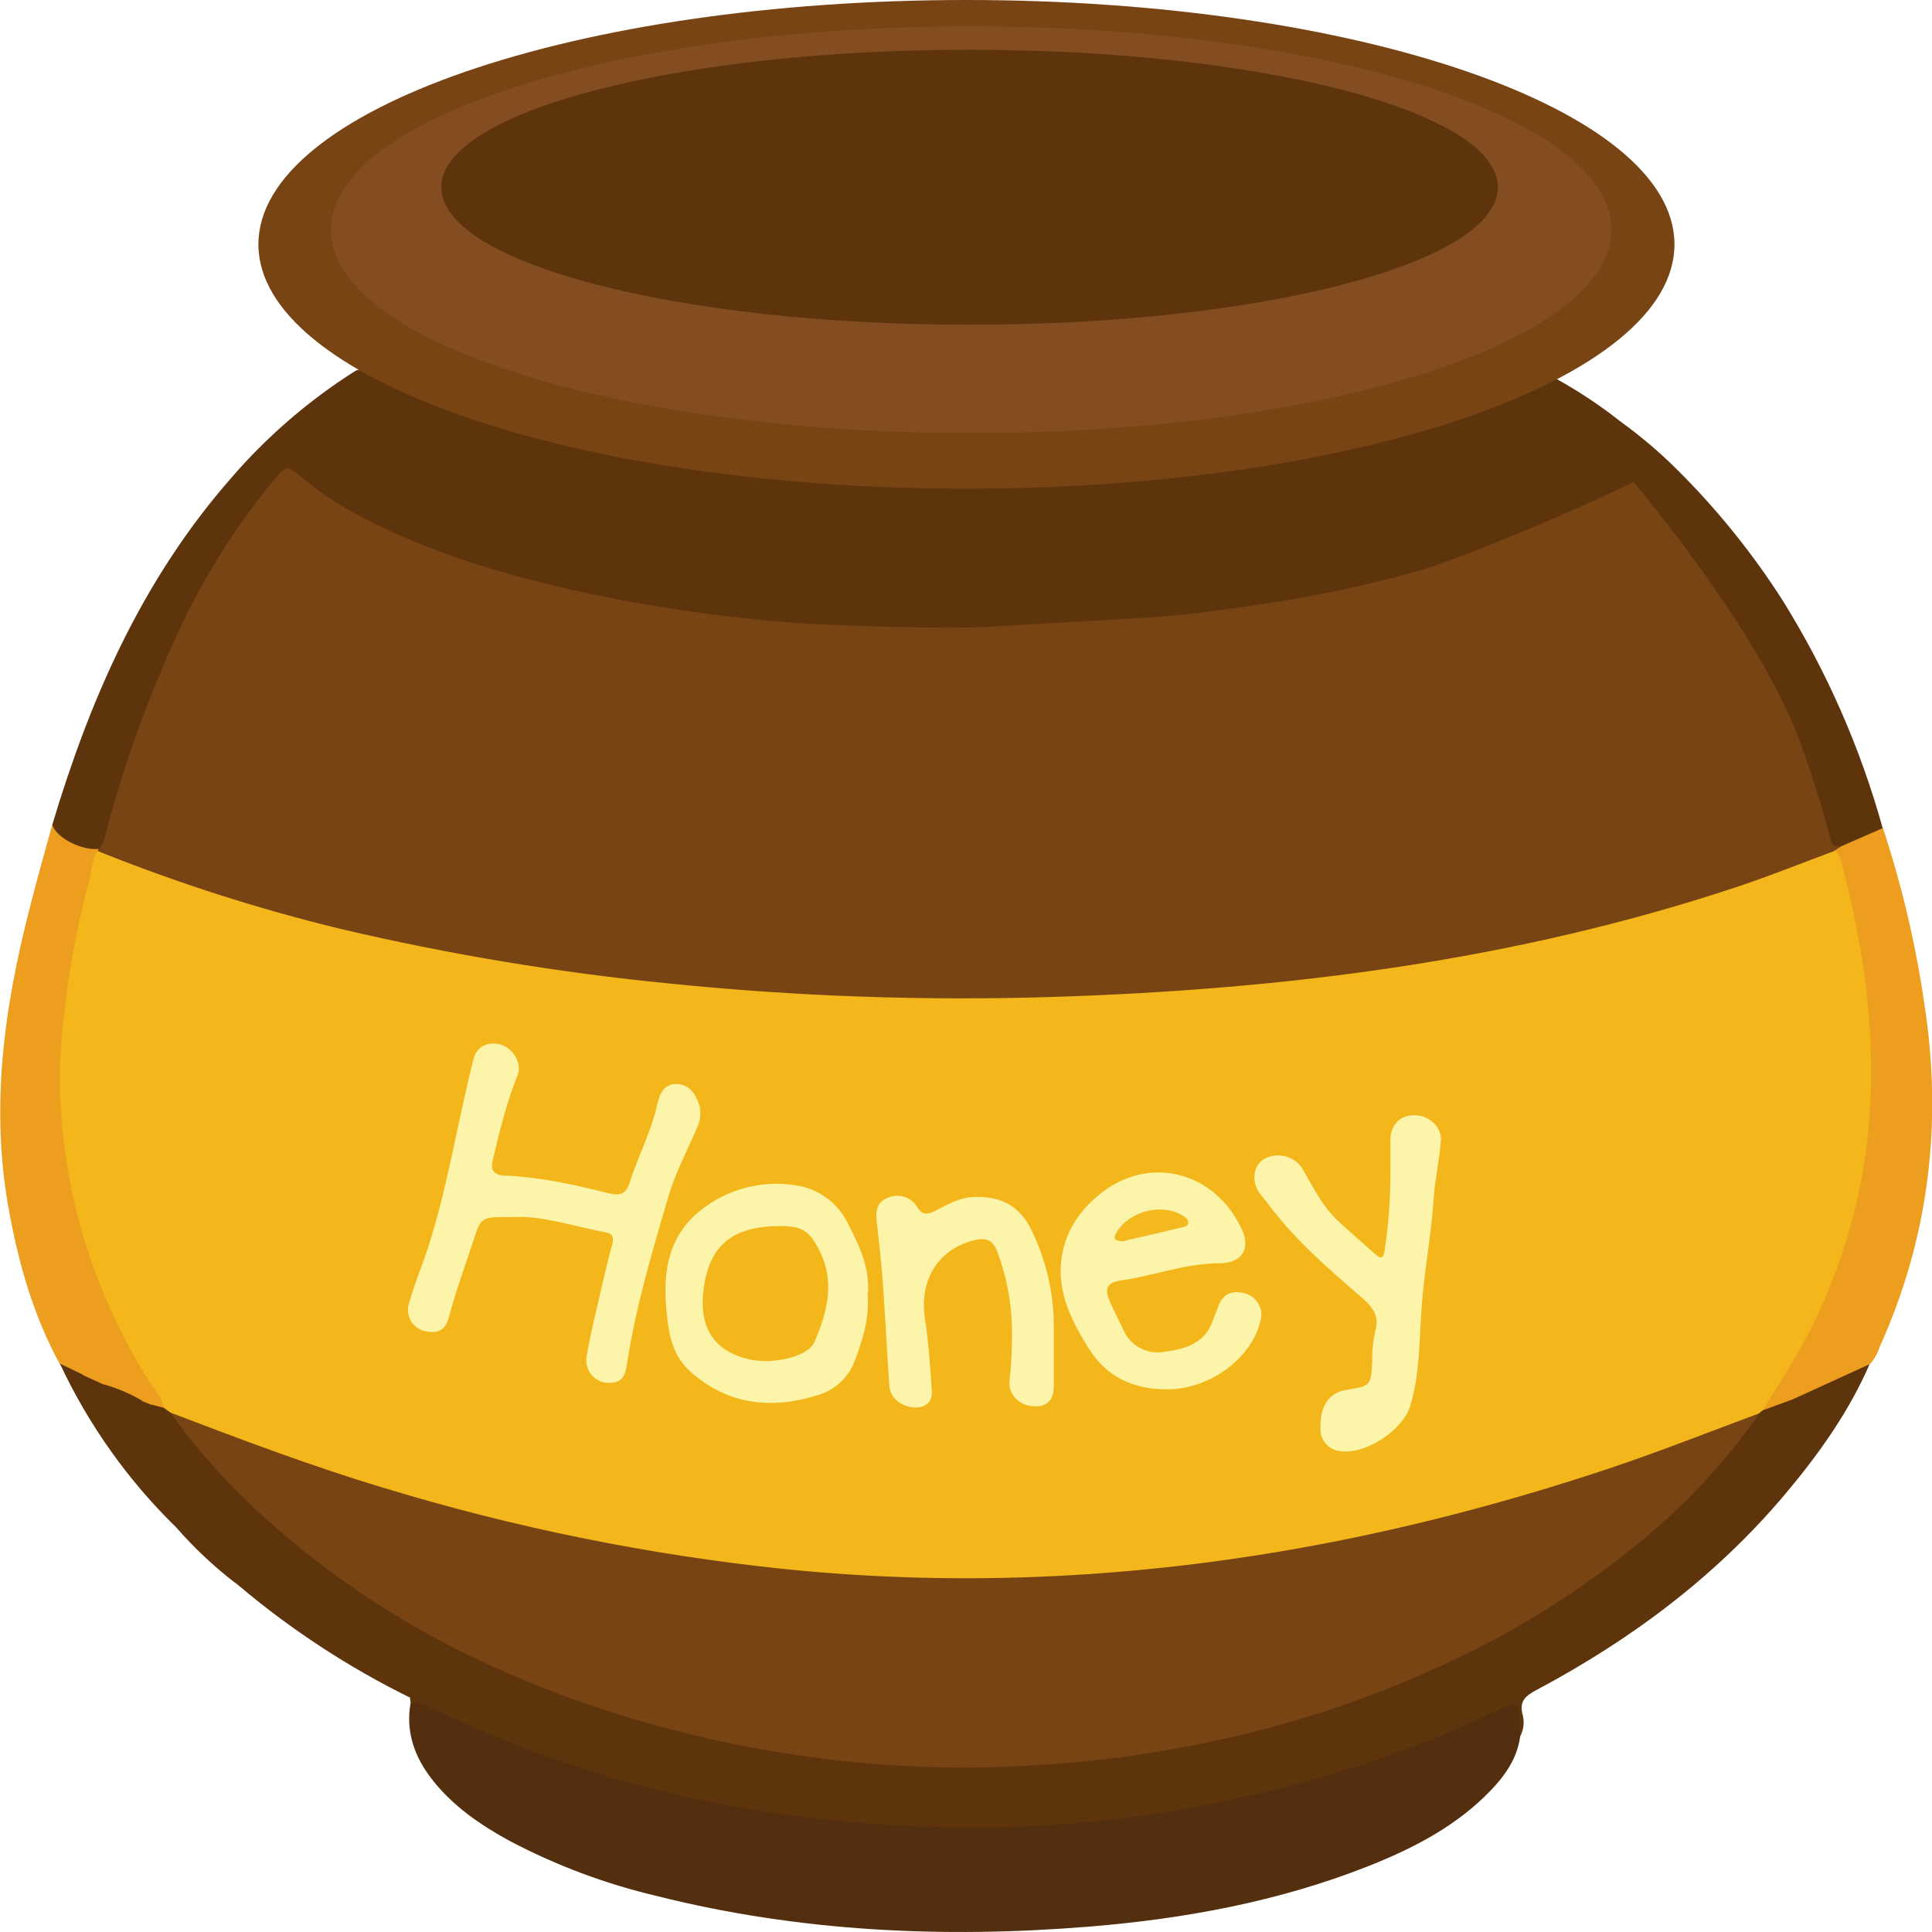
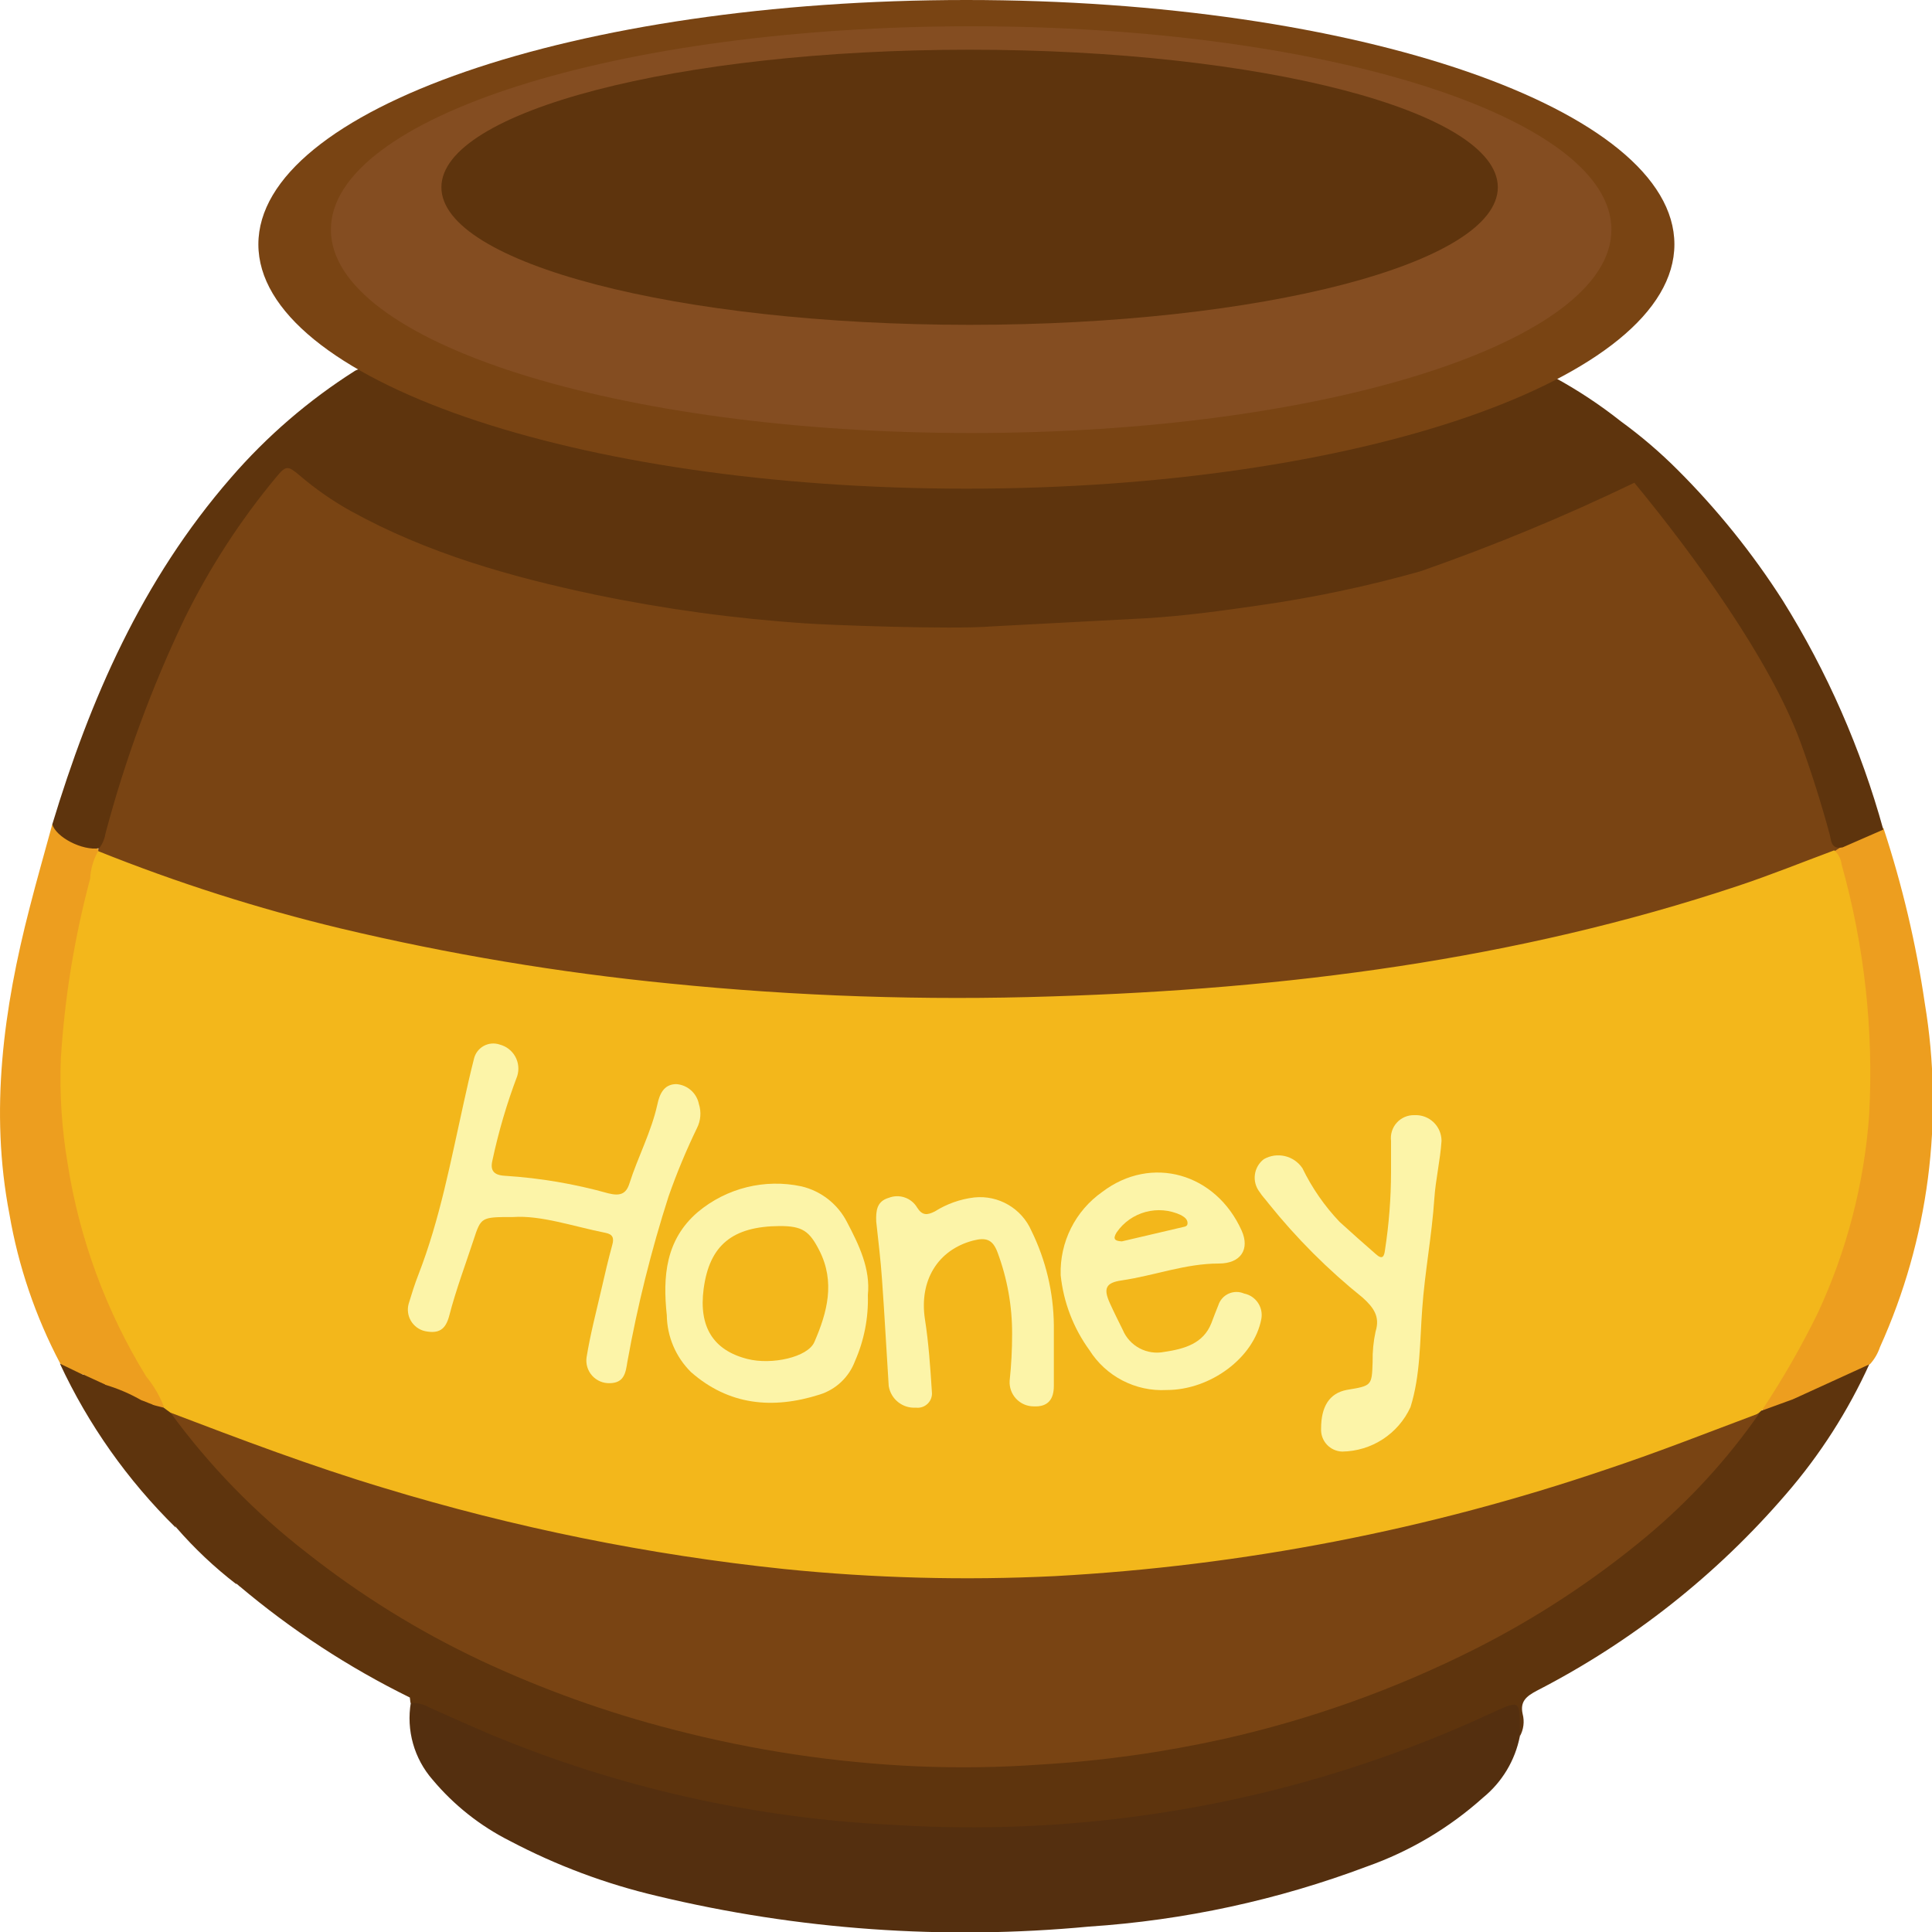
- <svg xmlns="http://www.w3.org/2000/svg" viewBox="0 0 400 400">
+ <svg xmlns="http://www.w3.org/2000/svg" viewBox="0 0 150 150">
  <defs>
-     <style>.cls-1{fill:#542f0f;}.cls-2{fill:#5e340d;}.cls-3{fill:#ed9e1f;}.cls-4{fill:#794413;}.cls-5{fill:#f3b71b;}.cls-6{fill:#fcf4a8;}.cls-7{fill:#f3b91e;}.cls-8{fill:#844d21;}</style>
+     <style>.cls-1{fill:#542f0f;}.cls-2{fill:#5e340d;}.cls-3{fill:#ed9e1f;}.cls-4{fill:#794413;}.cls-5{fill:#f3b71b;}.cls-6{fill:#fcf4a8;}.cls-7{fill:#844d21;}</style>
  </defs>
  <g id="Layer_2" data-name="Layer 2">
    <g id="Layer_1-2" data-name="Layer 1">
-       <path class="cls-1" d="M314.74,359.49c-.69,5.18-3.87,9.12-7.61,12.7-6.78,6.49-15.16,10.75-24,14.24-18.4,7.25-37.77,10.83-57.56,12.45-30.23,2.47-60.18,1.06-89.62-6.34a128.35,128.35,0,0,1-30.44-11.4c-6.14-3.35-11.78-7.26-16-12.66-3.74-4.76-5.56-10-4.5-15.93,1.89-1.34,3.55-.21,5.14.53A264.56,264.56,0,0,0,117,363.91a268.24,268.24,0,0,0,55.15,11.95,251.15,251.15,0,0,0,43,1A247.85,247.85,0,0,0,305.82,355a53.89,53.89,0,0,1,6.18-2.72c2-.64,3.2-.18,3,2.06C314.83,356.07,315.22,357.79,314.74,359.49Z" />
-       <path class="cls-2" d="M314.74,359.49c0-.51-.07-1-.07-1.52-.09-6-.11-6-6-3.23-21.93,10.37-45.17,16.94-69.36,20.75a256.89,256.89,0,0,1-54.49,2.33c-28.83-1.61-56.73-7.54-83.16-18.71-4.25-1.79-8.45-3.68-12.65-5.58a7.56,7.56,0,0,0-4-1l-.14-1.11a9.56,9.56,0,0,0-4-3.69A258.32,258.32,0,0,1,55.4,331.58c-1.85-1.34-3.18-3.29-5.88-3.23l-.61-.5c-2.22-5.64-6.47-9.41-12.42-11.61l0,0c-.64-2.9-2.89-4.95-4.79-7.06-4.88-5.44-8.68-11.56-13-17.37-1.53-2.06-3.14-4.52-2-7.39,1.9-.19,3.29.92,4.83,1.64,2.13,2.17,4.4,4.07,7.93,3.62a4.88,4.88,0,0,1,2.23.87c3.82,4.39,7.11,9.15,11,13.51,13.37,15,29.46,27.06,47.62,36.72,25.82,13.73,53.67,21.74,83.2,24.93a219.29,219.29,0,0,0,27.92,1.65c31.18-.63,61.27-6,89.88-17.93a195.08,195.08,0,0,0,44.71-25.79,134,134,0,0,0,27.77-28.31c1.91-2.7,5.27-3.5,7.05-6.06,4.52-2.87,9.61-4.74,14.48-7a1.59,1.59,0,0,1,1.79.1c-4.25,9.81-10.44,18.55-17.4,26.84-14.16,16.86-31.68,30.1-51.59,40.68-2.21,1.18-3.53,2.25-2.94,4.86A6.24,6.24,0,0,1,314.74,359.49Z" />
-       <path class="cls-3" d="M387.19,282.39l-15.74,7.2a13.53,13.53,0,0,1-4.55,2.49c-.82.2-1.61.55-2.18-.38-.12-1.65,1-2.84,1.85-4.1A115.71,115.71,0,0,0,386,231.43a129,129,0,0,0-2.1-36.12c-1.31-6.23-2.49-12.48-4.2-18.64-.1-.95.51-1.51,1.26-2,3-1,5.37-3.47,8.89-3.21a214.72,214.72,0,0,1,8.55,36.27c3.81,24.49,1.09,48.28-9.26,71.2A9.83,9.83,0,0,1,387.19,282.39Z" />
-       <path class="cls-3" d="M10.82,170.73c2.28,3.05,6.12,3.59,9.4,5a1.42,1.42,0,0,1,.35,1c-1.63,8.84-4.08,17.53-5.44,26.41-4.53,29.53.72,57.33,17.09,83.17,1,1.51,2.53,2.87,2,4.93-1.16,1.19-1.94-.05-2.86-.39l-1.82-.72c-3.12-.22-5.52-1.88-8-3.45l-4.42-2a5.76,5.76,0,0,1-4.75-2.29C7,272.55,4,262.1,2,251.37c-4.12-21.45-1.24-42.52,4.17-63.43C7.61,182.19,9.25,176.47,10.82,170.73Z" />
-       <path class="cls-2" d="M49.52,328.35c2.21-1.1,3.65-.51,5.19,1.36,2.6,3.16,6.46,5.06,9.94,7.21,6.08,3.77,11.72,8.18,18.48,10.95,1.67.69,1.87,2.08,1.69,3.57A174.17,174.17,0,0,1,49.52,328.35Z" />
-       <path class="cls-2" d="M12.4,282.32l4.75,2.29a10.86,10.86,0,0,0,2,6.51c4.62,6.59,9.38,13.11,14.55,19.32,1.56,1.88,3.41,3.21,2.81,5.82A116,116,0,0,1,12.4,282.32Z" />
-       <path class="cls-2" d="M36.49,316.24a6.76,6.76,0,0,1,6,2.15c1.45,1.49,3,2.88,4.57,4.25a5.48,5.48,0,0,1,1.8,5.21A85.53,85.53,0,0,1,36.49,316.24Z" />
-       <path class="cls-2" d="M31.35,290.8l2.56.67a2.41,2.41,0,0,1,2.2,1,157.47,157.47,0,0,0,18.12,20.22A178.24,178.24,0,0,0,92.11,339.2c23.66,12.45,49.13,19.95,75.93,23.71a227.22,227.22,0,0,0,42.58,2c31.44-1.55,61.44-8.5,89.56-21.8A175.25,175.25,0,0,0,348.43,310a182,182,0,0,0,15.1-17.44,2.42,2.42,0,0,1,1.4-.56l6.52-2.38c-.38.61-.6,1.55-1.16,1.78-6.4,2.67-8.49,8.87-12.61,13.36a178.63,178.63,0,0,1-24.08,21.95,184,184,0,0,1-36.27,21.17,230.52,230.52,0,0,1-56.12,16.8c-10.34,1.7-20.77,2.43-31.23,3.23a185.67,185.67,0,0,1-26.28-.33,238.14,238.14,0,0,1-48.39-8.17,224.5,224.5,0,0,1-40-15.07A191.7,191.7,0,0,1,62.73,323.9a155.38,155.38,0,0,1-27.11-27.07C34.09,294.89,32.76,292.81,31.35,290.8Z" />
-       <path class="cls-2" d="M21.57,286.63a34.8,34.8,0,0,1,8,3.45C26.64,291,23.44,289.61,21.57,286.63Z" />
-       <path class="cls-4" d="M228.63,128.06c5-1.06,10.1-1.12,15.15-1.68,26-2.88,51.44-7.65,75.26-18.24,1.1-.49,2.83-.91,3.48-1.52,17.69-9.76,15-12.11,21.46-4.92,17.89,20.58,28.34,44.41,35.36,69.74.36,1.31-.11,3.19,2,3.71l-1.58,1c-.7,1.48-2.31,1.77-3.66,2.32a355.67,355.67,0,0,1-61.48,18.1,546,546,0,0,1-63.48,9,594.13,594.13,0,0,1-69.71,1.84c-37.25-1.14-74.13-5.26-110.29-13.95A324.79,324.79,0,0,1,24,178.56c-1.37-.56-2.93-.9-3.66-2.33a4.37,4.37,0,0,1-.09-.5,233.86,233.86,0,0,1,12-36.62A157.71,157.71,0,0,1,55.43,99.43c3.73-4.62,3.56-4.57,8.2-.74,6.64,5.48,14.37,9.38,22.45,12.66,18.48,7.52,38,11.7,57.84,14.51a249.05,249.05,0,0,0,27.72,2.65c2.57.07,5.14.66,7.76.51C193.47,129.75,210.51,129.14,228.63,128.06Z" />
-       <path class="cls-2" d="M369.09,124.33a158.23,158.23,0,0,0-21.76-27,97,97,0,0,0-11.75-10,98.21,98.21,0,0,0-13.71-9.09C299.69,85,213,90.17,141,95.71a24,24,0,0,0-3.14-.78c-21-3.33-41.41-8.2-60.37-17.51-1.2-.59-2.47-1.41-4-.58A115.56,115.56,0,0,0,47.83,99c-18.52,21.15-29.22,45.8-37,71.73.77,2.73,6.18,5.49,9.7,5a6.85,6.85,0,0,0,1.32-3.06A253.41,253.41,0,0,1,38.25,128,147.45,147.45,0,0,1,57.18,98.81c2-2.46,2.4-2.41,4.84-.35a64.64,64.64,0,0,0,10.69,7.41c15.7,8.65,32.89,13.57,50.55,17.3a321.18,321.18,0,0,0,43.48,5.94c3.8.26,30,1.31,38.7.61l31.79-1.83c7.86-.48,15.64-1.55,23.39-2.71A255.85,255.85,0,0,0,294,118.1c8.84-2.57,33-12.77,44.23-18.31,12.26,14.82,28.14,36.67,34.4,53.69,2.32,6.3,4.32,12.68,6.07,19.14.32,1.17.2,3.13,2.66,2.53l8.43-3.69A180.52,180.52,0,0,0,369.09,124.33Z" />
-       <path class="cls-5" d="M20.31,176.23a366.37,366.37,0,0,0,50.17,16.08,519.14,519.14,0,0,0,68.24,11.33,599,599,0,0,0,79.12,2.77c48.44-1.52,96.1-7.56,142-22.86,6.74-2.25,13.33-4.91,20-7.38,1.05.73,1.23,1.8,1.53,2.89,4.52,17.06,6.92,34.36,5.72,51.92a117.36,117.36,0,0,1-10.67,41c-3.19,7-7.4,13.41-11.45,19.94l-.65.63a26,26,0,0,1-7.07,3.67A460.84,460.84,0,0,1,241.09,325.5a376.77,376.77,0,0,1-58.93,1.75A403.1,403.1,0,0,1,84,310.34c-14.4-4.29-28.65-8.95-42.52-14.57a20,20,0,0,1-6.18-3.3l-1.39-1c-.52-2.56-2.47-4.42-3.78-6.59-8.29-13.85-14-28.55-16.3-44.25a106.54,106.54,0,0,1-1.37-21.32,190,190,0,0,1,6.1-37.39C19.06,180,18.91,177.9,20.31,176.23Z" />
-       <path class="cls-4" d="M35.3,292.47c14.57,5.55,29.15,11.07,44.15,15.58a442.64,442.64,0,0,0,82.91,16.8,371.66,371.66,0,0,0,56,1.46c39.33-1.91,77.37-9.83,114.4-22.15,10.64-3.54,21-7.66,31.51-11.56A129.88,129.88,0,0,1,341,318.05a187,187,0,0,1-35.41,23.36A225.09,225.09,0,0,1,253.48,360a241.52,241.52,0,0,1-38.08,5.4,223.92,223.92,0,0,1-25.37.35,242.27,242.27,0,0,1-50.78-7.61,227.17,227.17,0,0,1-40-14.39,183.7,183.7,0,0,1-35.87-22.24C52.67,312.93,43.07,303.47,35.3,292.47Z" />
-       <path class="cls-6" d="M106.23,252c-6.65-.09-6.63-.08-8.2,4.79-1.68,5.21-3.65,10.35-5,15.63-.74,2.84-2.14,3.8-5,3.19a4.5,4.5,0,0,1-3.39-5.66c.61-2,1.26-4.08,2-6.07,4.46-11.53,6.61-23.57,9.26-35.51.68-3,1.37-6.1,2.13-9.14.63-2.5,2.84-3.65,5.48-3s4.7,3.93,3.62,6.52c-2.37,5.68-3.68,11.59-5.13,17.48-.51,2.11.32,3.08,2.54,3.17,7.31.29,14.38,1.87,21.39,3.63,2.38.6,3.67.2,4.39-2.06,1.74-5.5,4.53-10.69,5.77-16.36.44-2,1.29-4.19,3.93-4.18s3.91,2,4.67,4.09a6.66,6.66,0,0,1-.4,5c-2,4.68-4.44,9.27-5.87,14.1-3.35,11.3-6.7,22.63-8.53,34.26-.34,2.2-.61,4.42-3.69,4.44a4.67,4.67,0,0,1-4.77-5.37c.79-4.77,2-9.48,3.08-14.21.7-3.05,1.43-6.11,2.26-9.13.36-1.33.14-2.18-1.39-2.47C118.62,253.88,112,251.58,106.23,252Z" />
-       <path class="cls-6" d="M287.86,242.56q0-3.18,0-6.35c0-3.24,1.86-5.28,4.88-5.32s5.77,2.32,5.58,5.23c-.26,4-1.23,8-1.49,12-.5,7.64-2,15.17-2.51,22.81-.49,6.78-.33,13.67-2.41,20.33-1.46,4.68-8.9,9.82-14.14,9.21a4.52,4.52,0,0,1-4.37-4.79c-.14-4.5,1.67-7.3,5.26-7.9,5.18-.87,5.15-.87,5.43-5.8a27.3,27.3,0,0,1,.62-6.29c.94-3.11-.4-5-2.73-7-7-6.07-14-12.09-19.46-19.47-.61-.83-1.35-1.58-1.9-2.44-1.56-2.44-1.05-5.51,1.06-6.8a6,6,0,0,1,7.91,1.88c2.26,3.9,4.21,8,7.68,11.15,2.47,2.26,5,4.48,7.51,6.69,1.4,1.24,1.73.44,1.9-.85A104.19,104.19,0,0,0,287.86,242.56Z" />
-       <path class="cls-6" d="M241.5,287.65c-6.95,0-12.37-2.64-15.95-8.26-3.07-4.82-5.74-9.95-5.94-15.53-.23-6.85,2.95-12.79,8.74-17.13,10.27-7.7,23.52-3.83,28.85,8,1.74,3.88-.16,6.8-4.73,6.82-7,0-13.36,2.53-20.09,3.5-3.36.48-3.82,1.71-2.47,4.72.84,1.85,1.76,3.68,2.66,5.51a7.71,7.71,0,0,0,8.62,4.58c4.2-.56,8.09-1.73,9.73-6l1.44-3.7c.92-2.32,2.76-3,5.2-2.43a4.56,4.56,0,0,1,3.54,5.11C259.6,280.94,250.58,287.72,241.5,287.65Z" />
-       <path class="cls-6" d="M179.64,268.16c.32,4.85-1,9.3-2.72,13.68a11.52,11.52,0,0,1-7.3,6.91c-9.68,3.12-18.74,2.21-26.54-4.64-3.7-3.25-4.56-7.47-5-11.79-.85-7.83-.28-15.53,6.39-21.26A25.2,25.2,0,0,1,166,245.64a14.24,14.24,0,0,1,9.39,7.36C177.88,257.79,180.25,262.7,179.64,268.16Z" />
-       <path class="cls-6" d="M218.18,274.33c0,4.2,0,8.4,0,12.6,0,2.63-1.11,4.39-4.17,4.23s-5.33-2.56-5-5.33a82.16,82.16,0,0,0,.51-9.66,47.15,47.15,0,0,0-3-16.89c-1-2.61-2.34-3.17-5.08-2.44-7.33,1.94-11.15,8.3-9.94,16.22.76,5,1.11,10,1.42,15,.12,1.86-.92,3.31-3.3,3.34-2.87,0-5.33-1.91-5.5-4.48-.49-7.34-.86-14.68-1.39-22-.29-4-.78-8-1.22-12-.24-2.16,0-4.19,2.51-5a4.75,4.75,0,0,1,5.89,2c1,1.65,2.08,1.59,3.7.78,2.56-1.29,5-2.8,8.13-2.89,5.63-.17,9.49,2,11.82,6.9A45.37,45.37,0,0,1,218.18,274.33Z" />
-       <path class="cls-7" d="M232.4,257c-1.5-.09-2.1-.4-1.23-1.86,2.55-4.29,9.19-6.1,13.48-3.58.64.37,1.31.77,1.36,1.56,0,.63-.58.82-1.07.94C240.76,255.08,236.58,256,232.4,257Z" />
-       <path class="cls-5" d="M161.46,253.84c4.65,0,6.11,1,8.16,5,3.33,6.52,1.67,12.82-1,19-1.38,3.15-8.85,4.79-13.87,3.52-7.07-1.79-10.11-6.66-9.07-14.53C146.88,257.81,151.64,253.88,161.46,253.84Z" />
-       <ellipse class="cls-4" cx="200.09" cy="50.59" rx="146.59" ry="50.59" />
-       <ellipse class="cls-8" cx="201.07" cy="47.56" rx="132.55" ry="42.1" />
-       <ellipse class="cls-2" cx="200.74" cy="38.77" rx="109.37" ry="28.47" />
+       <path class="cls-1" d="M118,134.81a8.18,8.18,0,0,1-2.86,4.76,26.91,26.91,0,0,1-9,5.34,75.28,75.28,0,0,1-21.59,4.67A102.39,102.39,0,0,1,51,147.2a48.07,48.07,0,0,1-11.41-4.27,18.92,18.92,0,0,1-6-4.75,7.25,7.25,0,0,1-1.69-6c.71-.5,1.33-.07,1.93.21a101.66,101.66,0,0,0,10.09,4.06A101,101,0,0,0,64.57,141a94.4,94.4,0,0,0,16.12.38,92.91,92.91,0,0,0,34-8.19,20,20,0,0,1,2.32-1c.75-.23,1.2-.06,1.12.78A10.3,10.3,0,0,1,118,134.81Z" />
+       <path class="cls-2" d="M118,134.81c0-.19,0-.38,0-.57,0-2.25,0-2.26-2.26-1.21a95.21,95.21,0,0,1-26,7.78,96.37,96.37,0,0,1-20.43.87,92.71,92.71,0,0,1-31.18-7c-1.6-.68-3.17-1.38-4.75-2.09a2.83,2.83,0,0,0-1.51-.38l-.05-.41a3.52,3.52,0,0,0-1.52-1.38,95.93,95.93,0,0,1-9.52-6.07c-.69-.5-1.19-1.23-2.2-1.21l-.23-.19a7.49,7.49,0,0,0-4.66-4.35h0A6.22,6.22,0,0,0,11.9,116c-1.83-2-3.26-4.34-4.87-6.51a2.79,2.79,0,0,1-.73-2.78,3.42,3.42,0,0,1,1.81.62,3.42,3.42,0,0,0,3,1.36,1.91,1.91,0,0,1,.84.32c1.43,1.65,2.66,3.44,4.12,5.07A63.32,63.32,0,0,0,33.9,127.8a85.27,85.27,0,0,0,31.2,9.35,83.34,83.34,0,0,0,10.47.62,91.6,91.6,0,0,0,33.7-6.73A73.17,73.17,0,0,0,126,121.37a50.31,50.31,0,0,0,10.41-10.61c.72-1,2-1.32,2.65-2.28a47.49,47.49,0,0,1,5.42-2.62.59.59,0,0,1,.68,0A41.83,41.83,0,0,1,138.67,116a64.28,64.28,0,0,1-19.34,15.26c-.83.44-1.33.84-1.11,1.82A2.35,2.35,0,0,1,118,134.81Z" />
+       <path class="cls-3" d="M145.2,105.9l-5.91,2.7a5.2,5.2,0,0,1-1.7.93c-.31.07-.61.21-.82-.14a2.56,2.56,0,0,1,.69-1.54,43.32,43.32,0,0,0,7.27-21.06A48.18,48.18,0,0,0,144,73.24c-.49-2.33-.94-4.68-1.58-7,0-.35.19-.57.48-.75,1.12-.38,2-1.3,3.33-1.2a80.94,80.94,0,0,1,3.21,13.6,46.34,46.34,0,0,1-3.48,26.7A3.76,3.76,0,0,1,145.2,105.9Z" />
+       <path class="cls-3" d="M4.06,64c.85,1.15,2.29,1.35,3.52,1.88a.53.53,0,0,1,.13.36c-.61,3.31-1.53,6.57-2,9.9a44,44,0,0,0,6.41,31.19c.36.57.95,1.08.75,1.85-.44.44-.73,0-1.08-.15l-.68-.27a6.36,6.36,0,0,1-3-1.29l-1.66-.76a2.16,2.16,0,0,1-1.78-.86A39,39,0,0,1,.73,94.26c-1.54-8-.46-15.94,1.57-23.78C2.85,68.32,3.47,66.17,4.06,64Z" />
+       <path class="cls-2" d="M18.57,123.13a1.4,1.4,0,0,1,1.95.51,14.29,14.29,0,0,0,3.73,2.71,47.92,47.92,0,0,0,6.92,4.1,1.11,1.11,0,0,1,.64,1.34A65,65,0,0,1,18.57,123.13Z" />
+       <path class="cls-2" d="M4.65,105.87l1.78.86a4,4,0,0,0,.76,2.44c1.73,2.47,3.51,4.91,5.45,7.24.59.71,1.28,1.21,1,2.19A43.76,43.76,0,0,1,4.65,105.87Z" />
+       <path class="cls-2" d="M13.68,118.59a2.52,2.52,0,0,1,2.27.81c.55.55,1.13,1.08,1.72,1.59a2.06,2.06,0,0,1,.67,2A32.06,32.06,0,0,1,13.68,118.59Z" />
+       <path class="cls-2" d="M11.75,109.05l1,.25a.91.91,0,0,1,.82.36,58.75,58.75,0,0,0,6.8,7.58,66.73,66.73,0,0,0,14.2,10A86.24,86.24,0,0,0,63,136.09a84.38,84.38,0,0,0,16,.76,88.05,88.05,0,0,0,33.59-8.17,66.06,66.06,0,0,0,18.09-12.44,67.32,67.32,0,0,0,5.66-6.54,1,1,0,0,1,.53-.21l2.44-.89c-.14.22-.22.58-.43.66-2.4,1-3.19,3.33-4.73,5a66.54,66.54,0,0,1-9,8.23,69,69,0,0,1-13.6,7.94,86.25,86.25,0,0,1-21,6.3c-3.87.64-7.79.91-11.71,1.21a68.82,68.82,0,0,1-9.85-.12,89.91,89.91,0,0,1-18.15-3.06,83.75,83.75,0,0,1-15-5.66,71.44,71.44,0,0,1-12.2-7.65,57.76,57.76,0,0,1-10.16-10.15C12.79,110.58,12.29,109.81,11.75,109.05Z" />
+       <path class="cls-2" d="M8.09,107.49a13.17,13.17,0,0,1,3,1.29A2.64,2.64,0,0,1,8.09,107.49Z" />
+       <path class="cls-4" d="M85.74,48c1.87-.39,3.78-.42,5.68-.63,9.74-1.08,19.29-2.87,28.22-6.84A6.2,6.2,0,0,0,121,40c6.63-3.66,5.63-4.54,8-1.84,6.71,7.72,10.63,16.65,13.26,26.15.14.49,0,1.2.77,1.39l-.59.38c-.27.56-.87.67-1.38.87A132.41,132.41,0,0,1,118,73.72a204.84,204.84,0,0,1-23.81,3.37,221.39,221.39,0,0,1-26.14.69,203.17,203.17,0,0,1-41.36-5.23A122.54,122.54,0,0,1,9,67c-.51-.21-1.1-.34-1.37-.88a1.16,1.16,0,0,1,0-.18,87.07,87.07,0,0,1,4.49-13.73,58.79,58.79,0,0,1,8.72-14.88c1.39-1.73,1.33-1.72,3.07-.28a32.27,32.27,0,0,0,8.42,4.75A91.37,91.37,0,0,0,54,47.2a92.42,92.42,0,0,0,10.4,1c1,0,1.92.25,2.9.19A171.75,171.75,0,0,0,85.74,48Z" />
+       <path class="cls-2" d="M138.41,46.62a60.06,60.06,0,0,0-8.16-10.14,36.88,36.88,0,0,0-4.41-3.77,36.06,36.06,0,0,0-5.14-3.4c-8.32,2.58-40.83,4.5-67.84,6.58a7.53,7.53,0,0,0-1.18-.29C43.82,34.35,36.16,32.52,29.05,29c-.45-.22-.93-.53-1.49-.21a43.64,43.64,0,0,0-9.63,8.3C11,45.06,7,54.3,4.06,64c.29,1,2.32,2.06,3.64,1.86a2.57,2.57,0,0,0,.49-1.15A95.62,95.62,0,0,1,14.34,48a55.46,55.46,0,0,1,7.1-10.95c.77-.93.9-.91,1.82-.14a24.2,24.2,0,0,0,4,2.78c5.89,3.25,12.34,5.09,19,6.49a119.08,119.08,0,0,0,16.31,2.22c1.42.11,11.26.5,14.51.23L89,48c3-.18,5.87-.58,8.77-1a95.23,95.23,0,0,0,12.53-2.65,158.35,158.35,0,0,0,16.59-6.87c4.59,5.56,10.55,13.75,12.9,20.14.86,2.36,1.61,4.75,2.27,7.17.12.44.07,1.18,1,1l3.16-1.38A67.57,67.57,0,0,0,138.41,46.62Z" />
+       <path class="cls-5" d="M7.62,66.08a135.54,135.54,0,0,0,18.81,6A191.85,191.85,0,0,0,52,76.36a222.72,222.72,0,0,0,29.67,1c18.17-.57,36-2.83,53.24-8.57,2.53-.84,5-1.84,7.5-2.77a1.69,1.69,0,0,1,.57,1.09,59.94,59.94,0,0,1,2.14,19.47,43.87,43.87,0,0,1-4,15.39,66.9,66.9,0,0,1-4.29,7.48l-.25.23A9.68,9.68,0,0,1,134,111.1a172.7,172.7,0,0,1-43.54,11,141.94,141.94,0,0,1-22.1.66,151.35,151.35,0,0,1-36.81-6.34c-5.4-1.61-10.74-3.36-15.95-5.47a7.55,7.55,0,0,1-2.31-1.23l-.52-.38a8.48,8.48,0,0,0-1.42-2.47,44.76,44.76,0,0,1-6.11-16.6,39.62,39.62,0,0,1-.52-8A71.09,71.09,0,0,1,7,68.22,4.82,4.82,0,0,1,7.62,66.08Z" />
+       <path class="cls-4" d="M13.24,109.68c5.46,2.08,10.93,4.15,16.55,5.84a166.36,166.36,0,0,0,31.1,6.3,140.31,140.31,0,0,0,21,.55,160.17,160.17,0,0,0,42.9-8.31c4-1.33,7.88-2.87,11.81-4.34a48.51,48.51,0,0,1-8.74,9.55A70.18,70.18,0,0,1,114.58,128a84.56,84.56,0,0,1-19.52,7,89.94,89.94,0,0,1-14.28,2,84.08,84.08,0,0,1-9.52.14,91.26,91.26,0,0,1-19-2.86,85.07,85.07,0,0,1-15-5.39,69.69,69.69,0,0,1-13.45-8.34A54,54,0,0,1,13.24,109.68Z" />
+       <path class="cls-6" d="M39.84,94.49c-2.5,0-2.49,0-3.08,1.8s-1.37,3.88-1.88,5.86c-.28,1.07-.8,1.42-1.88,1.2a1.71,1.71,0,0,1-1.27-2.13c.23-.76.47-1.53.76-2.27C34.17,94.62,35,90.11,36,85.63c.25-1.14.51-2.29.8-3.43a1.54,1.54,0,0,1,2-1.1,1.93,1.93,0,0,1,1.36,2.44,44.76,44.76,0,0,0-1.93,6.56c-.19.79.12,1.15,1,1.19a38.77,38.77,0,0,1,8,1.36c.89.22,1.38.07,1.64-.77.66-2.07,1.7-4,2.17-6.14.16-.75.48-1.57,1.47-1.57a1.93,1.93,0,0,1,1.75,1.54,2.47,2.47,0,0,1-.15,1.88,50.48,50.48,0,0,0-2.2,5.29,99.7,99.7,0,0,0-3.2,12.85c-.13.82-.23,1.65-1.38,1.66a1.76,1.76,0,0,1-1.79-2c.29-1.79.75-3.55,1.16-5.32.26-1.15.53-2.29.84-3.43.14-.5.05-.81-.52-.92C44.48,95.21,42,94.34,39.84,94.49Z" />
+       <path class="cls-6" d="M108,91V88.58a1.78,1.78,0,0,1,1.82-2,2,2,0,0,1,2.1,2c-.1,1.51-.46,3-.56,4.49-.19,2.87-.74,5.69-.94,8.56-.19,2.54-.13,5.12-.91,7.62a5.92,5.92,0,0,1-5.3,3.45,1.69,1.69,0,0,1-1.64-1.79c0-1.69.63-2.74,2-3,1.94-.32,1.94-.32,2-2.17a10.27,10.27,0,0,1,.23-2.36c.36-1.16-.15-1.86-1-2.63a47.54,47.54,0,0,1-7.3-7.3c-.23-.31-.51-.59-.71-.91A1.81,1.81,0,0,1,98.12,90a2.26,2.26,0,0,1,3,.7A16.5,16.5,0,0,0,104,94.86c.93.85,1.87,1.68,2.82,2.51.52.47.65.17.71-.32A40.07,40.07,0,0,0,108,91Z" />
+       <path class="cls-6" d="M81.82,102.87c0,1.58,0,3.15,0,4.73,0,1-.42,1.65-1.57,1.59a1.87,1.87,0,0,1-1.86-2,33.58,33.58,0,0,0,.19-3.61,17.89,17.89,0,0,0-1.13-6.34c-.37-1-.88-1.19-1.91-.92-2.75.73-4.18,3.12-3.73,6.09.29,1.86.42,3.75.54,5.64a1.11,1.11,0,0,1-1.24,1.24A2,2,0,0,1,69,107.61c-.18-2.76-.32-5.51-.52-8.26-.1-1.51-.29-3-.45-4.51C68,94,68.07,93.27,69,93a1.8,1.8,0,0,1,2.21.76c.39.62.78.6,1.38.29a7.34,7.34,0,0,1,3.05-1.08,4.35,4.35,0,0,1,4.44,2.59A17,17,0,0,1,81.82,102.87Z" />
+       <path class="cls-6" d="M96.59,100.43a1.48,1.48,0,0,0-2,.91c-.19.46-.36.92-.54,1.39-.62,1.58-2.08,2-3.65,2.23a2.88,2.88,0,0,1-3.23-1.71c-.34-.69-.69-1.38-1-2.07-.51-1.13-.34-1.59.92-1.77,2.53-.37,4.93-1.31,7.54-1.31,1.71,0,2.42-1.11,1.77-2.56-2-4.45-7-5.9-10.82-3A7.6,7.6,0,0,0,82.35,99a12,12,0,0,0,2.23,5.82,6.66,6.66,0,0,0,6,3.1c3.41,0,6.79-2.52,7.35-5.52A1.7,1.7,0,0,0,96.59,100.43Zm-9.9-4.74a4,4,0,0,1,5-1.35c.24.14.49.29.51.59s-.21.3-.4.35l-4.7,1.1C86.59,96.35,86.36,96.23,86.69,95.69Z" />
+       <path class="cls-6" d="M65.76,94.88a5.36,5.36,0,0,0-3.53-2.77,9.45,9.45,0,0,0-8.06,2c-2.5,2.15-2.72,5-2.4,8a6.33,6.33,0,0,0,1.88,4.42c2.93,2.57,6.33,2.91,10,1.74a4.29,4.29,0,0,0,2.73-2.59,11.83,11.83,0,0,0,1-5.13C67.59,98.51,66.7,96.67,65.76,94.88Zm-2.53,9.31c-.51,1.19-3.32,1.8-5.2,1.32-2.65-.67-3.79-2.49-3.4-5.44.45-3.39,2.23-4.86,5.92-4.88,1.74,0,2.29.38,3.06,1.89C64.86,99.53,64.23,101.89,63.23,104.19Z" />
+       <ellipse class="cls-4" cx="75.03" cy="18.97" rx="54.97" ry="18.97" />
+       <ellipse class="cls-7" cx="75.4" cy="17.83" rx="49.71" ry="15.79" />
+       <ellipse class="cls-2" cx="75.28" cy="14.54" rx="41.01" ry="10.68" />
    </g>
  </g>
</svg>
